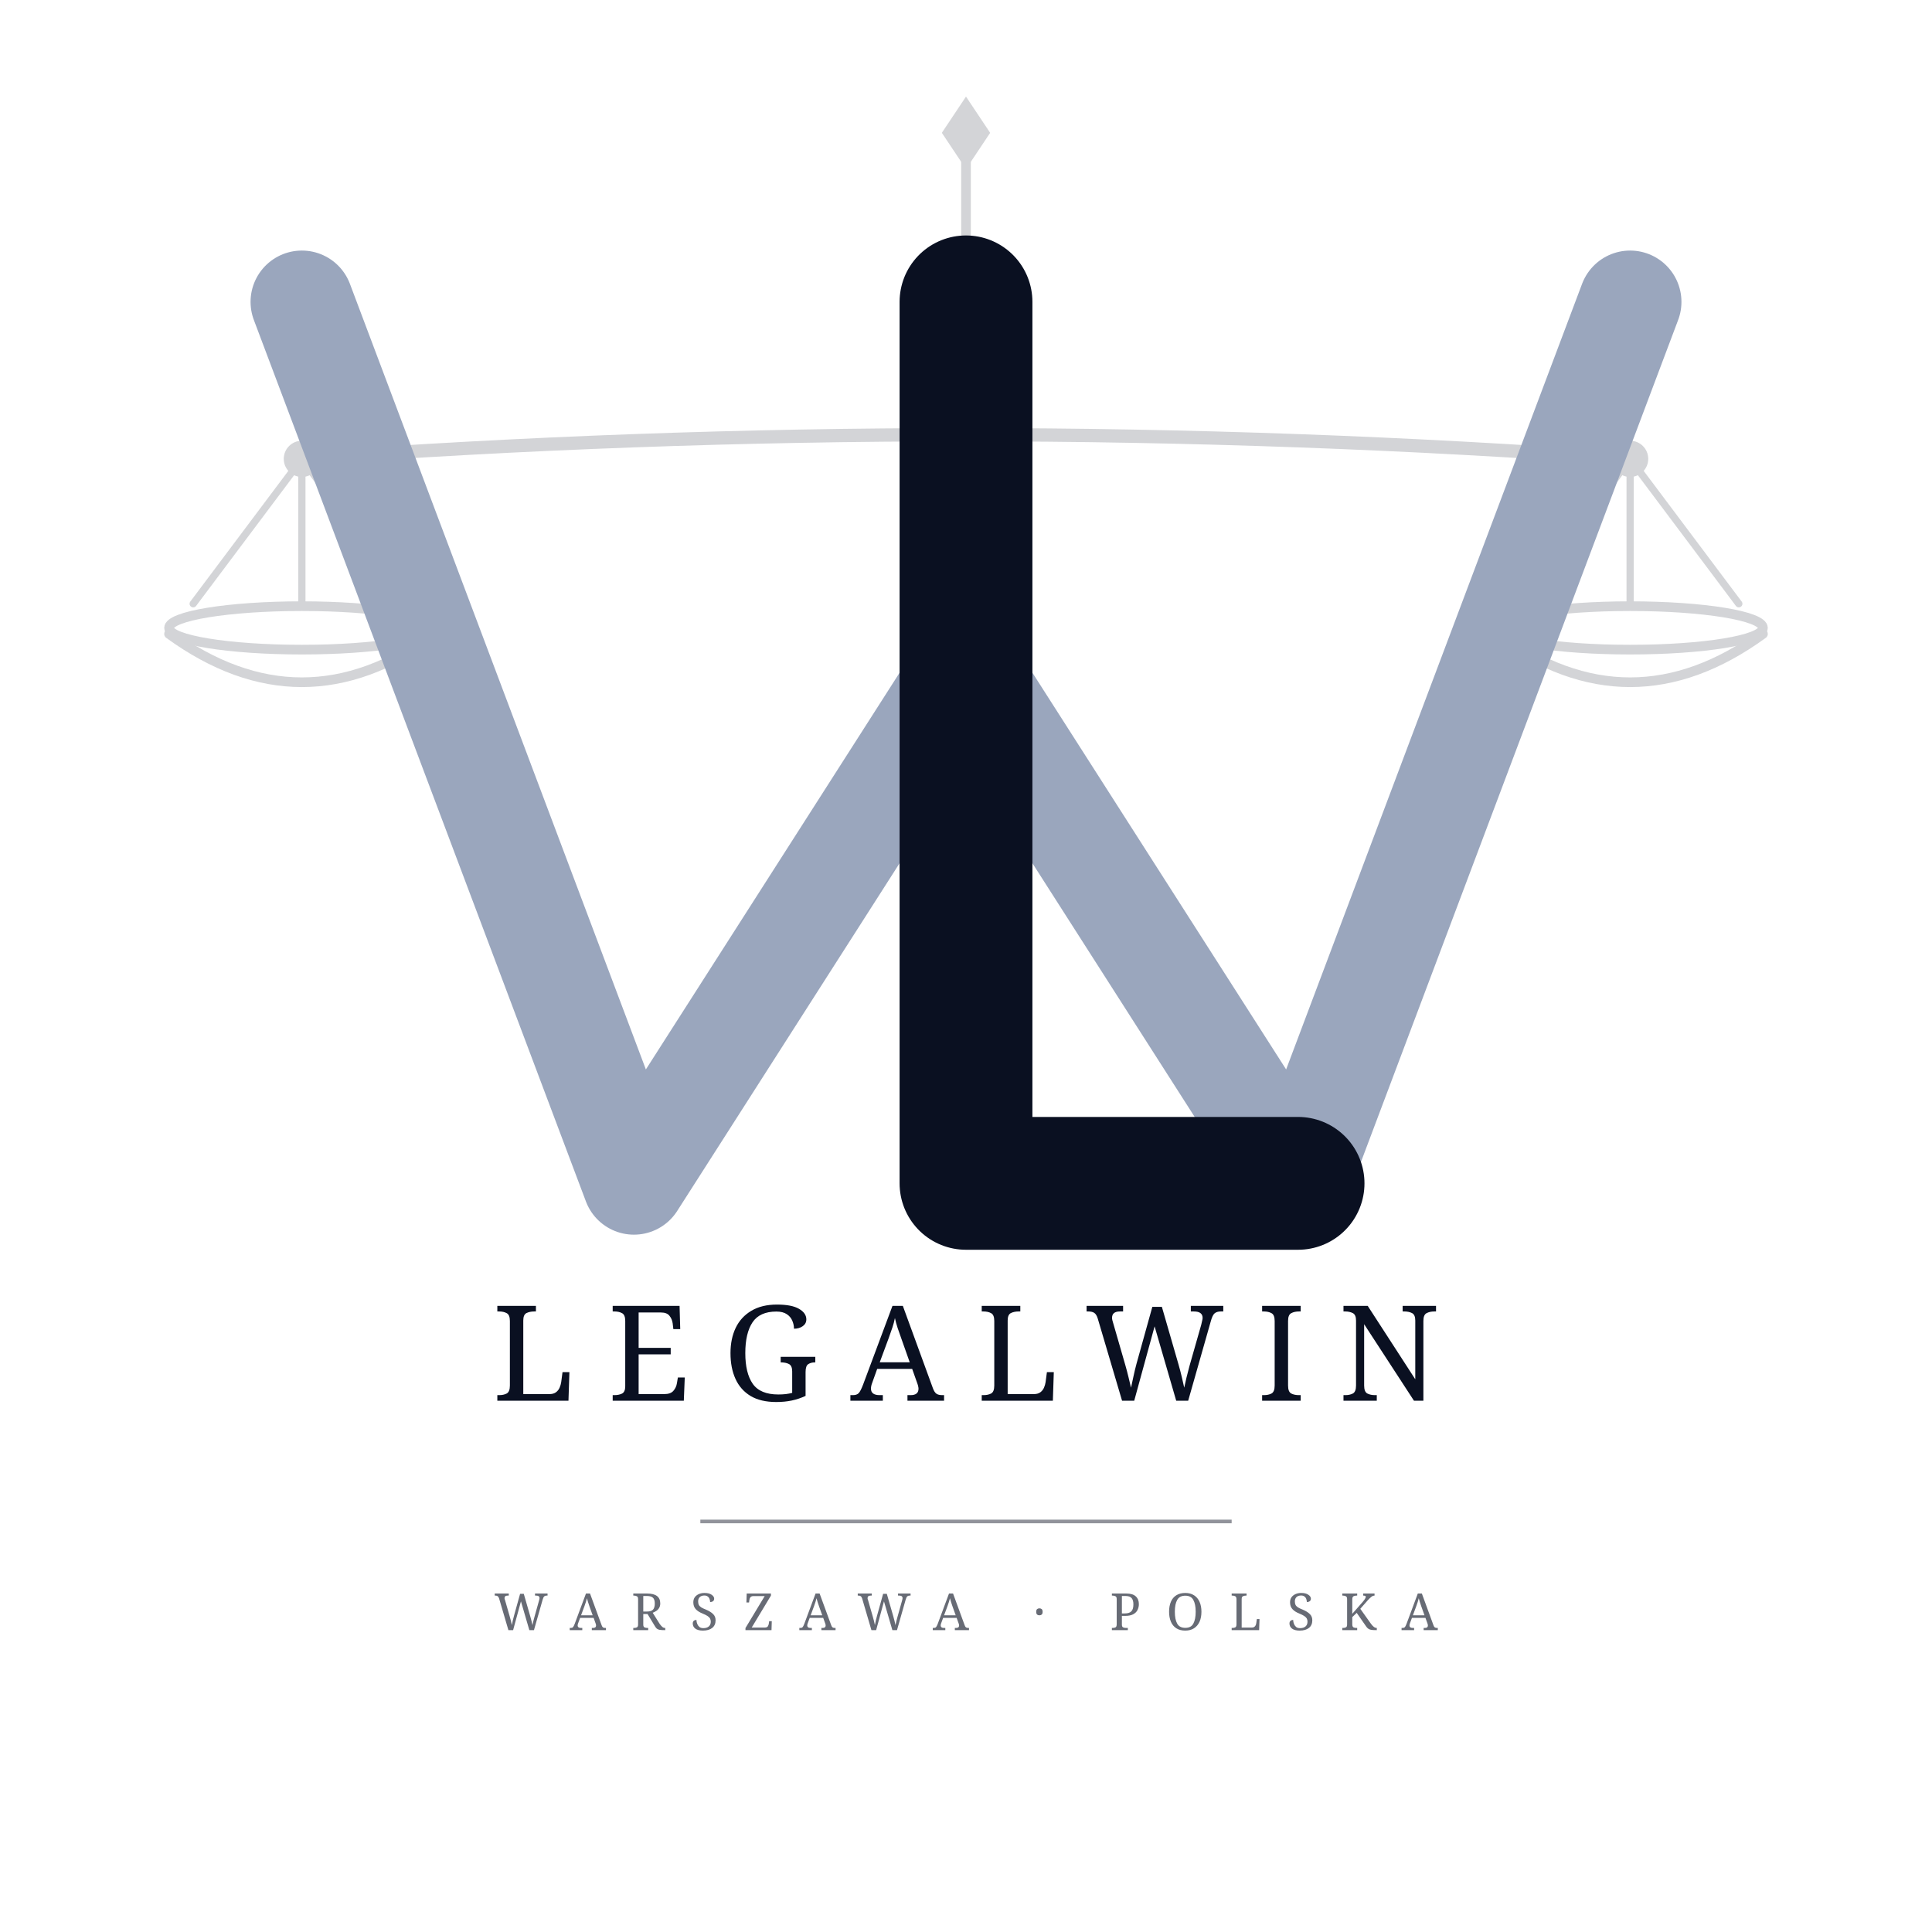
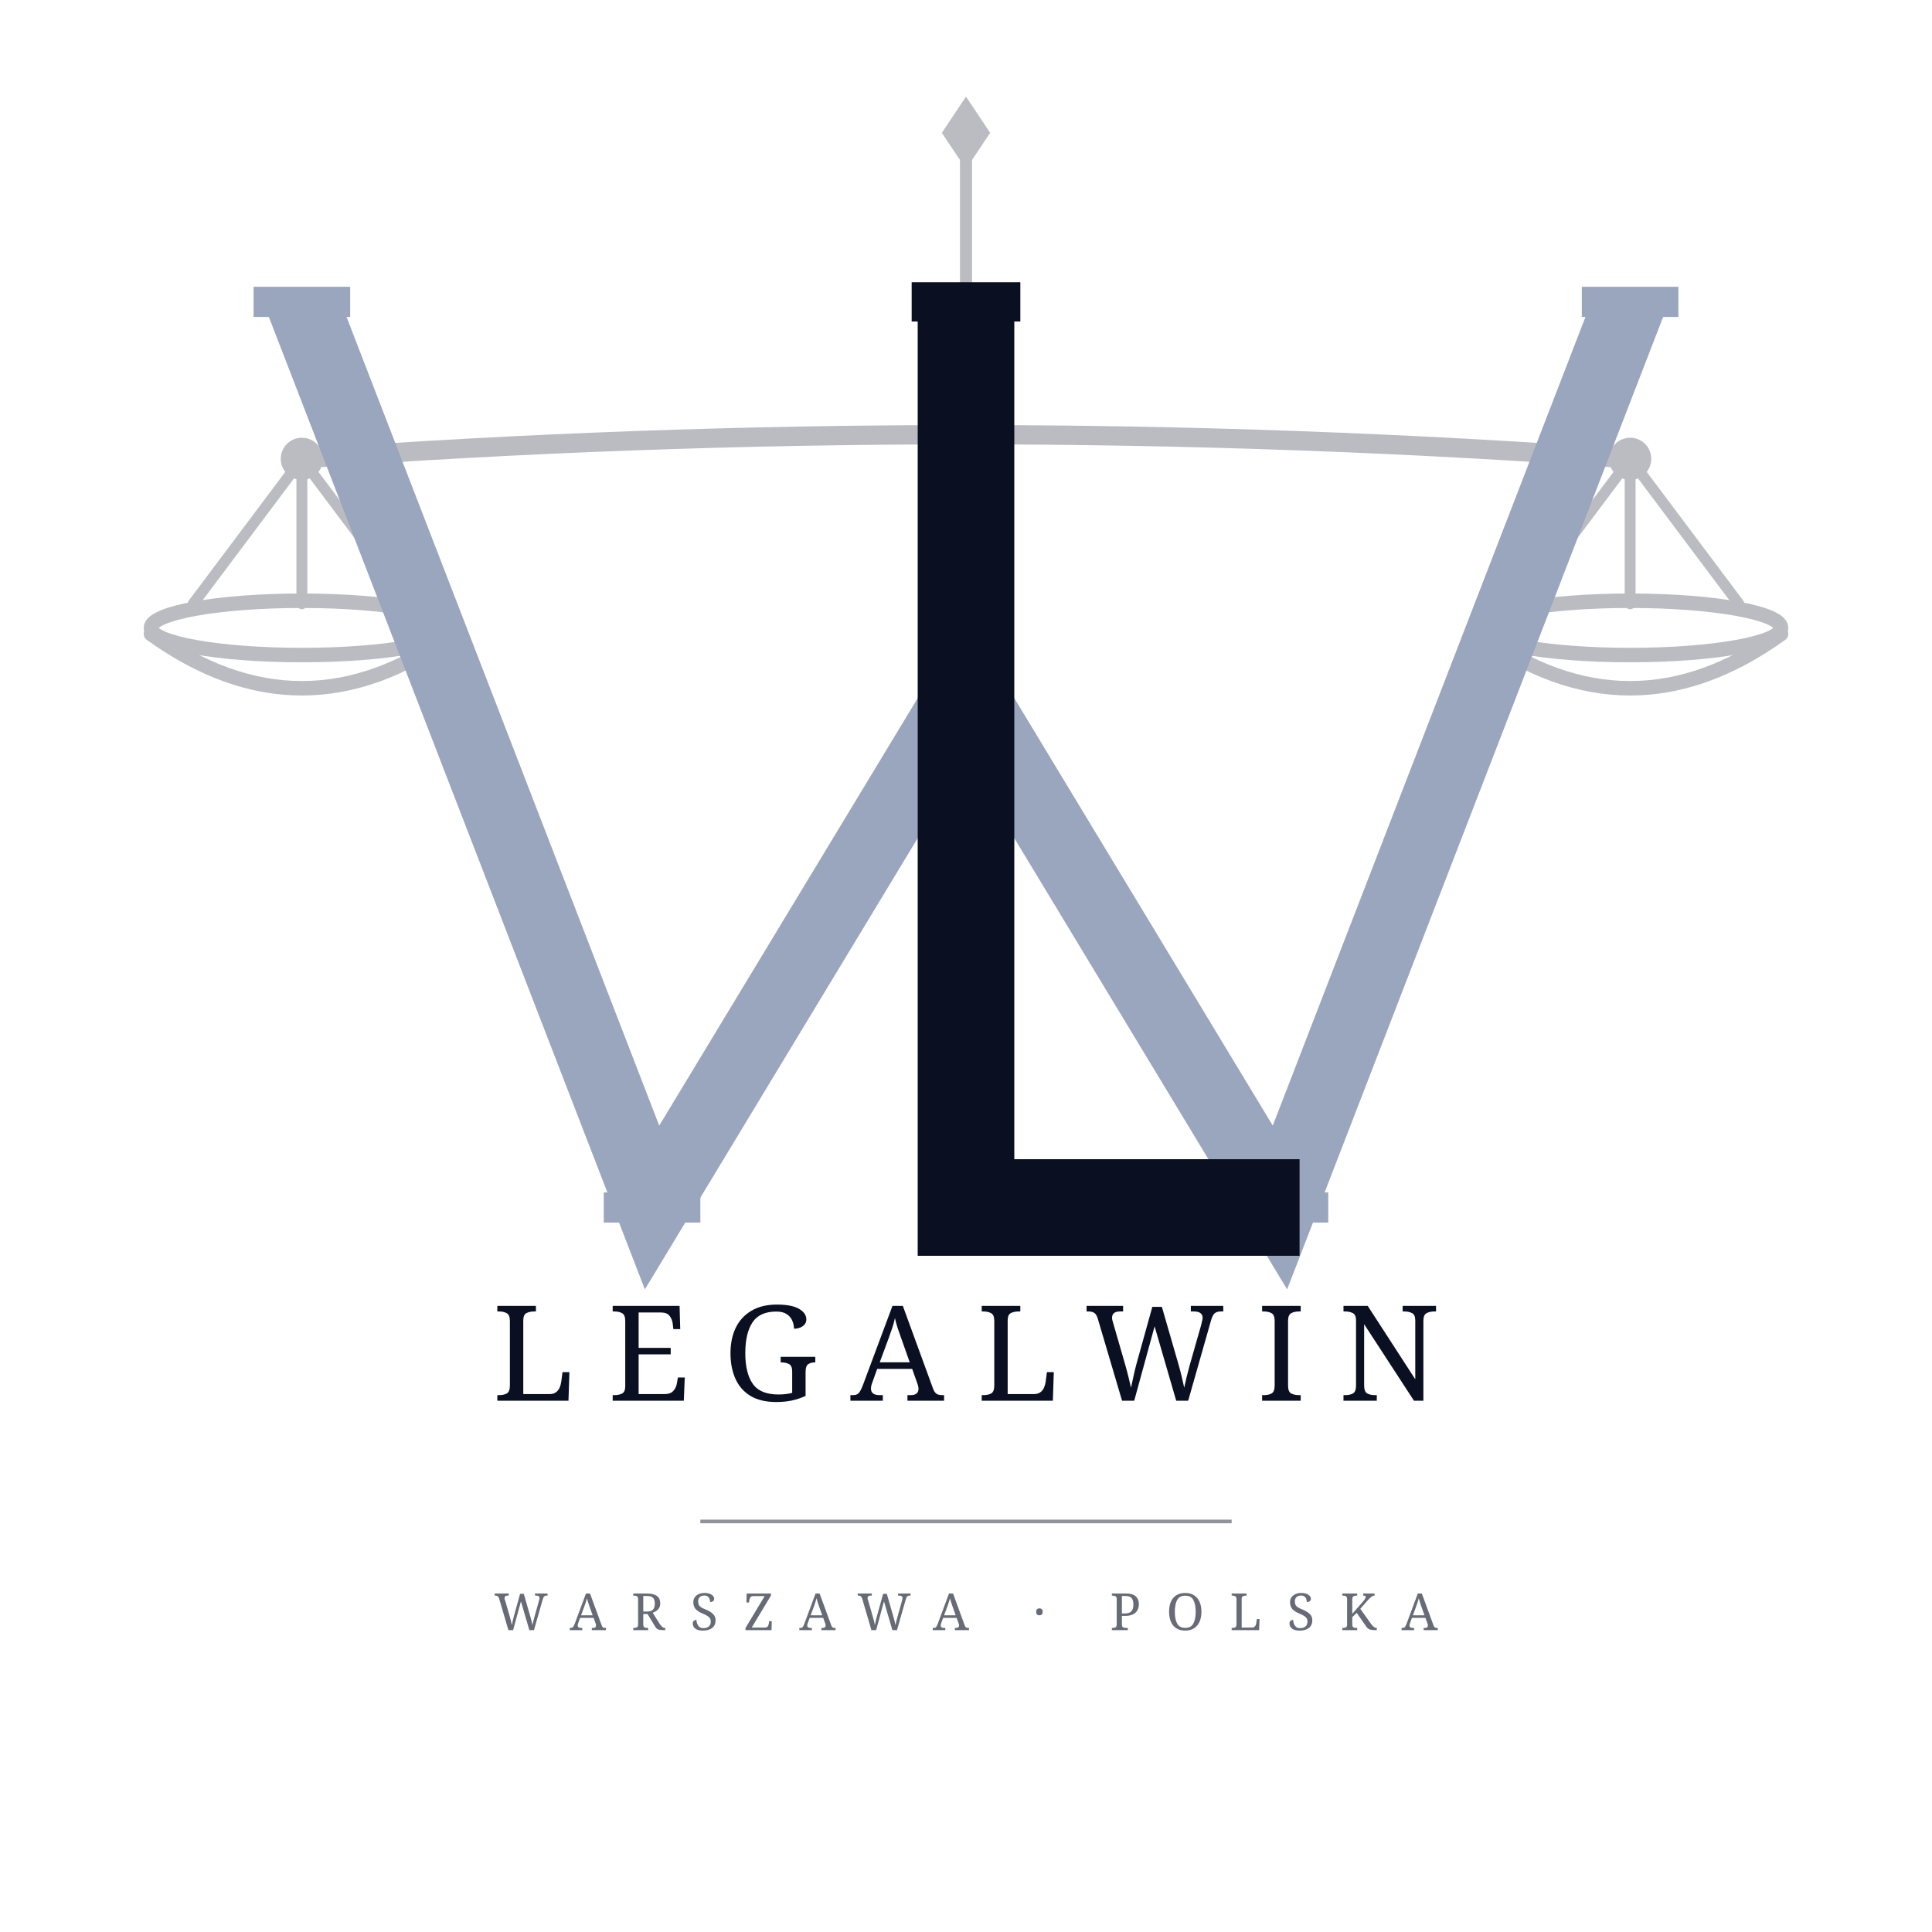
<svg xmlns="http://www.w3.org/2000/svg" viewBox="0 0 320 320" width="800" height="800">
-   <g opacity="0.18" stroke="#0a1021" fill="#0a1021" stroke-linecap="round" stroke-linejoin="round">
+   <g opacity="0.28" stroke="#0a1021" fill="#0a1021" stroke-linecap="round" stroke-linejoin="round">
    <path d="M 156 22 L 160 16 L 164 22 L 160 28 Z" stroke="none" />
-     <line x1="160" y1="26" x2="160" y2="200" stroke-width="1.6" fill="none" />
-     <path d="M 50 76 Q 160 68 270 76" stroke-width="2.2" fill="none" />
+     <line x1="160" y1="26" x2="160" y2="200" stroke-width="2.0" fill="none" />
+     <path d="M 50 76 Q 160 68 270 76" stroke-width="3.2" fill="none" />
    <path d="M 156 72 L 160 64 L 164 72 L 160 80 Z" stroke="none" />
-     <circle cx="50" cy="76" r="3" stroke="none" />
-     <circle cx="270" cy="76" r="3" stroke="none" />
-     <line x1="50" y1="76" x2="32" y2="100" stroke-width="1.2" fill="none" />
-     <line x1="50" y1="76" x2="50" y2="100" stroke-width="1.2" fill="none" />
-     <line x1="50" y1="76" x2="68" y2="100" stroke-width="1.2" fill="none" />
-     <line x1="270" y1="76" x2="252" y2="100" stroke-width="1.2" fill="none" />
-     <line x1="270" y1="76" x2="270" y2="100" stroke-width="1.2" fill="none" />
-     <line x1="270" y1="76" x2="288" y2="100" stroke-width="1.2" fill="none" />
-     <ellipse cx="50" cy="104" rx="22" ry="3.6" stroke-width="1.6" fill="none" />
-     <path d="M 28 105 Q 50 121 72 105" stroke-width="1.6" fill="none" />
-     <ellipse cx="270" cy="104" rx="22" ry="3.6" stroke-width="1.6" fill="none" />
-     <path d="M 248 105 Q 270 121 292 105" stroke-width="1.6" fill="none" />
+     <circle cx="50" cy="76" r="3.5" stroke="none" />
+     <circle cx="270" cy="76" r="3.5" stroke="none" />
+     <line x1="50" y1="76" x2="32" y2="100" stroke-width="1.8" fill="none" />
+     <line x1="50" y1="76" x2="50" y2="100" stroke-width="1.8" fill="none" />
+     <line x1="50" y1="76" x2="68" y2="100" stroke-width="1.8" fill="none" />
+     <line x1="270" y1="76" x2="252" y2="100" stroke-width="1.8" fill="none" />
+     <line x1="270" y1="76" x2="270" y2="100" stroke-width="1.8" fill="none" />
+     <line x1="270" y1="76" x2="288" y2="100" stroke-width="1.8" fill="none" />
+     <ellipse cx="50" cy="104" rx="25" ry="4.5" stroke-width="2.4" fill="none" />
+     <path d="M 25 105 Q 50 123 75 105" stroke-width="2.4" fill="none" />
+     <ellipse cx="270" cy="104" rx="25" ry="4.5" stroke-width="2.4" fill="none" />
+     <path d="M 245 105 Q 270 123 295 105" stroke-width="2.4" fill="none" />
  </g>
-   <path d="M 50 50 L 105 196 L 160 110 L 215 196 L 270 50" stroke="#9aa6bd" stroke-width="17" fill="none" stroke-linecap="round" stroke-linejoin="round" />
-   <path d="M 160 50 L 160 196 L 215 196" stroke="#0a1021" stroke-width="22" fill="none" stroke-linecap="round" stroke-linejoin="round" />
+   <path d="M 50 50 L 108 200 L 160 114 L 212 200 L 270 50" stroke="#9aa6bd" stroke-width="12" fill="none" stroke-linecap="butt" stroke-linejoin="miter" />
+   <line x1="42" y1="50" x2="58" y2="50" stroke="#9aa6bd" stroke-width="5" stroke-linecap="butt" />
+   <line x1="262" y1="50" x2="278" y2="50" stroke="#9aa6bd" stroke-width="5" stroke-linecap="butt" />
+   <line x1="100" y1="200" x2="116" y2="200" stroke="#9aa6bd" stroke-width="5" stroke-linecap="butt" />
+   <line x1="204" y1="200" x2="220" y2="200" stroke="#9aa6bd" stroke-width="5" stroke-linecap="butt" />
+   <path d="M 160 50 L 160 200 L 212 200" stroke="#0a1021" stroke-width="16" fill="none" stroke-linecap="butt" stroke-linejoin="miter" />
+   <line x1="151" y1="50" x2="169" y2="50" stroke="#0a1021" stroke-width="6.5" stroke-linecap="butt" />
+   <line x1="212" y1="192" x2="212" y2="208" stroke="#0a1021" stroke-width="6.5" stroke-linecap="butt" />
  <text x="160" y="232" text-anchor="middle" font-family="'Fraunces','Cormorant Garamond','Playfair Display',Georgia,serif" font-size="22" font-weight="500" fill="#0a1021" letter-spacing="5.4">LEGALWIN</text>
  <line x1="116" y1="252" x2="204" y2="252" stroke="#0a1021" stroke-width="0.6" opacity="0.45" />
  <text x="160" y="270" text-anchor="middle" font-family="'Fraunces','Cormorant Garamond',Georgia,serif" font-size="8.5" font-weight="500" fill="#0a1021" letter-spacing="4.2" opacity="0.62">WARSZAWA · POLSKA</text>
</svg>
